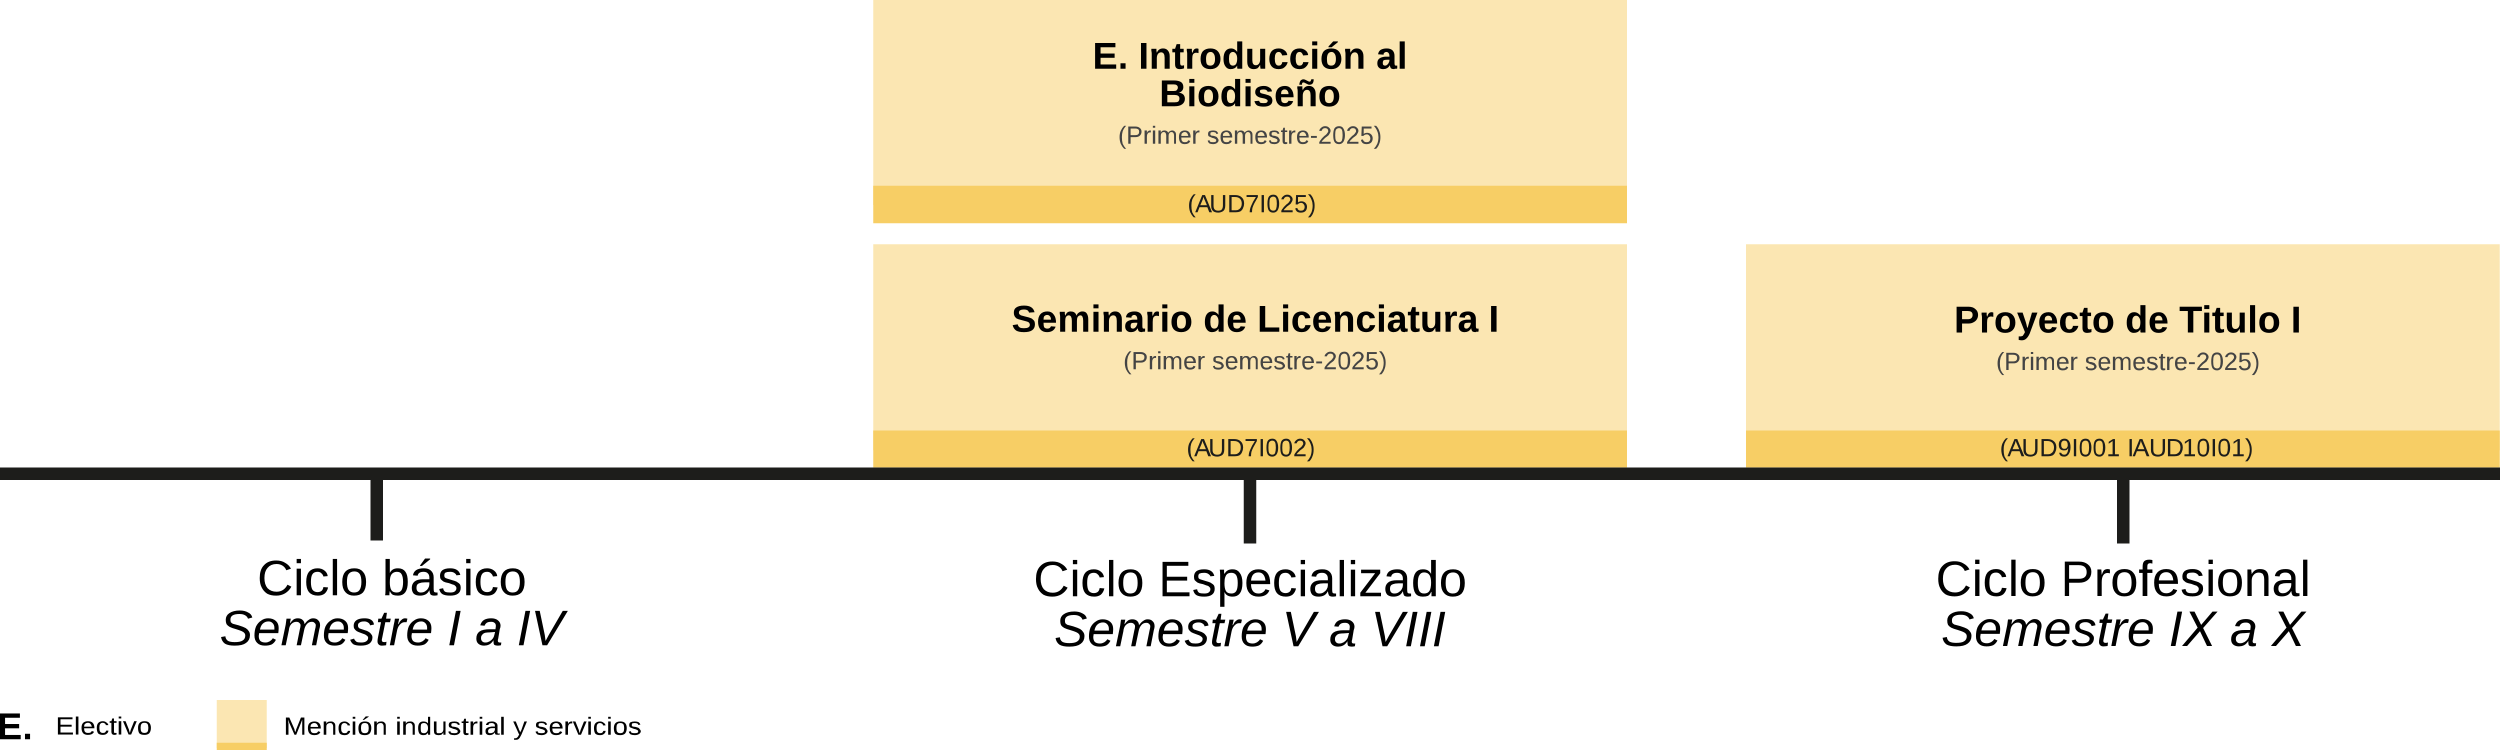
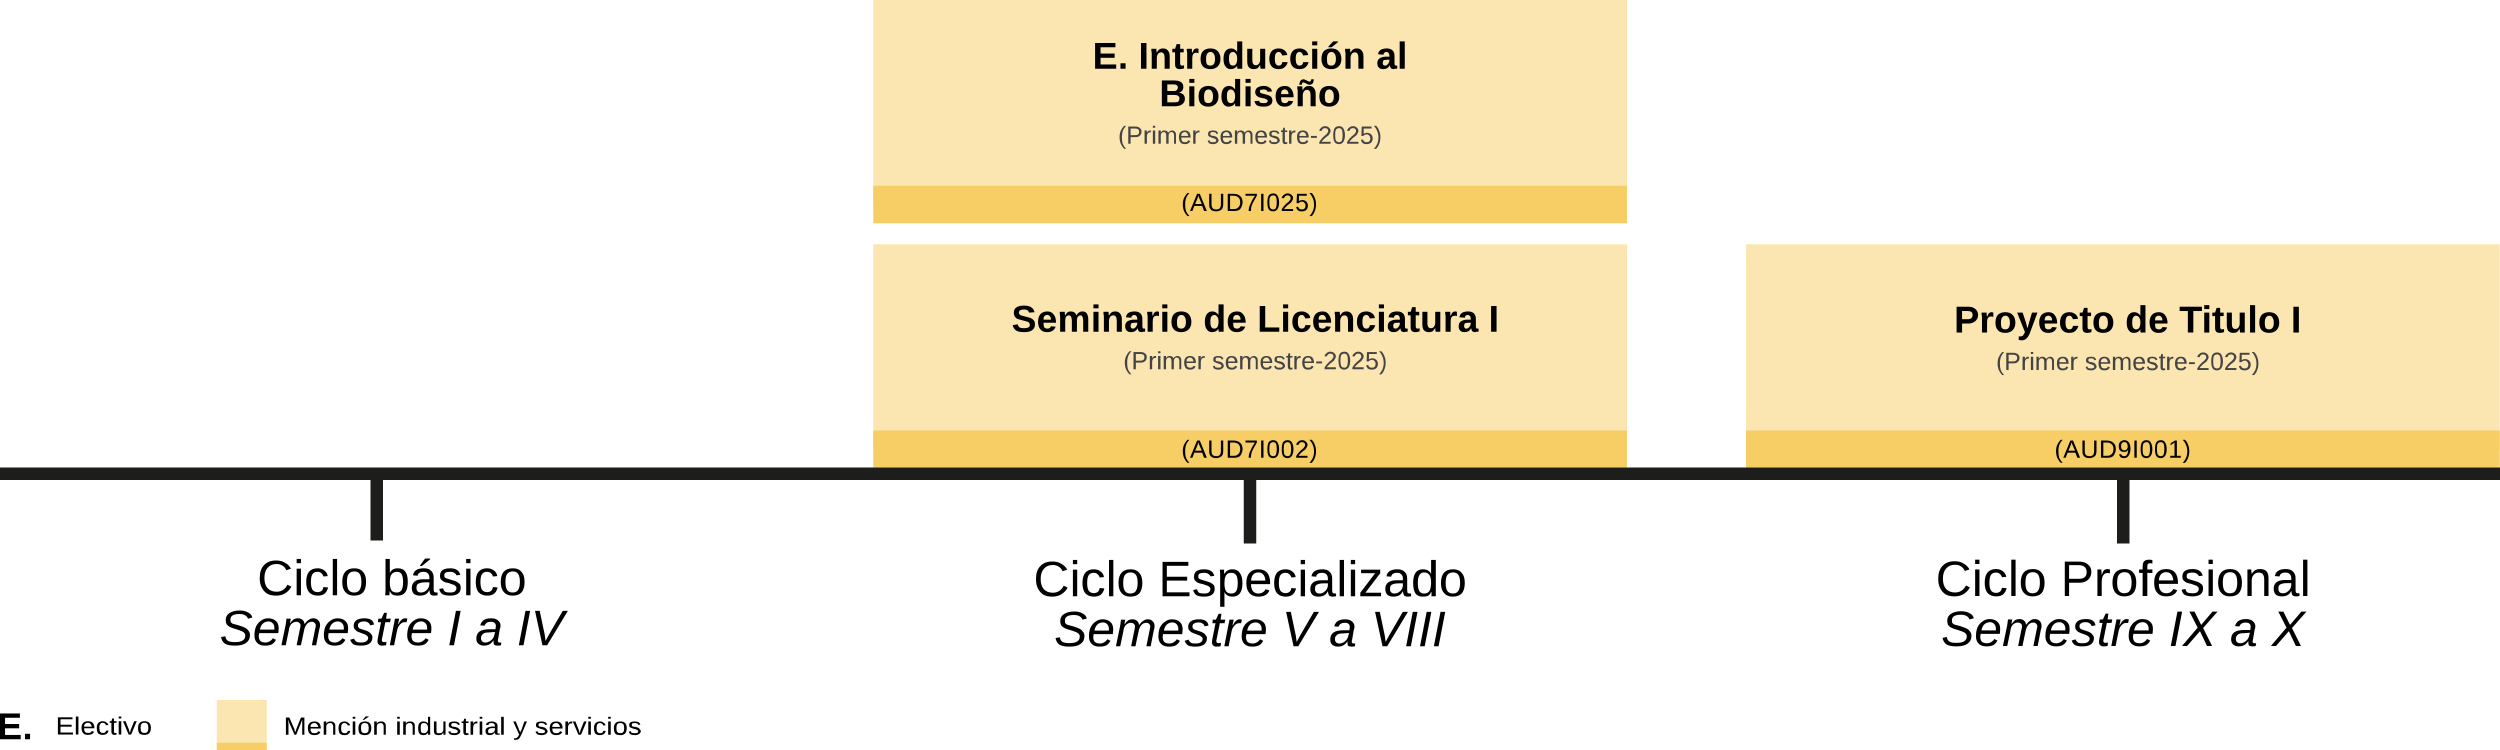
<svg xmlns="http://www.w3.org/2000/svg" id="Capa_1" data-name="Capa 1" viewBox="0 0 100 30">
  <defs>
    <style>
-       .cls-1, .cls-2, .cls-3, .cls-4, .cls-5, .cls-6, .cls-7, .cls-8, .cls-9, .cls-10 {
+       .cls-1 {
+         letter-spacing: .02em;
+       }
+ 
+       .cls-1, .cls-2, .cls-3, .cls-4 {
+         font-family: ArialMT, Arial;
+       }
+ 
+       .cls-1, .cls-3, .cls-4 {
+         font-size: 1px;
+       }
+ 
+       .cls-5, .cls-6, .cls-2, .cls-3, .cls-7, .cls-8, .cls-9, .cls-4 {
        isolation: isolate;
      }

-       .cls-1, .cls-4, .cls-5, .cls-8, .cls-10 {
-         font-family: ArialMT, Arial;
-       }
- 
-       .cls-1, .cls-11 {
-         letter-spacing: -.08em;
-       }
- 
-       .cls-1, .cls-5, .cls-8, .cls-10 {
-         font-size: 1px;
-       }
- 
-       .cls-1, .cls-8 {
-         fill: #1d1d1b;
-       }
- 
-       .cls-2, .cls-6 {
+       .cls-5, .cls-7 {
        font-family: Arial-BoldMT, Arial;
        font-size: 1.5px;
        font-weight: 700;
      }

-       .cls-12, .cls-13 {
+       .cls-10, .cls-11 {
        fill: none;
      }

-       .cls-4, .cls-7 {
+       .cls-2, .cls-8 {
        font-size: 2px;
      }

-       .cls-5 {
+       .cls-3 {
        fill: #444;
      }

-       .cls-14 {
+       .cls-7 {
        letter-spacing: -.02em;
      }

-       .cls-6 {
-         letter-spacing: -.02em;
-       }
- 
-       .cls-7 {
+       .cls-8 {
        font-family: Arial-ItalicMT, Arial;
        font-style: italic;
      }

      .cls-9 {
        opacity: .5;
      }

-       .cls-9, .cls-15 {
+       .cls-9, .cls-12 {
        fill: #f7ce65;
      }

-       .cls-13 {
+       .cls-11 {
        stroke: #1d1d1b;
        stroke-miterlimit: 10;
        stroke-width: .5px;
      }
    </style>
  </defs>
  <g id="Simbología">
    <g>
      <rect class="cls-9" x="8.67" y="28" width="2" height="1.92" />
-       <rect class="cls-15" x="8.67" y="29.71" width="2" height=".29" />
-     </g>
-     <g class="cls-3">
-       <text class="cls-10" transform="translate(11.35 29.39) scale(1.1 1)">
-         <tspan x="0" y="0">Mención industrial y servicios</tspan>
-       </text>
-     </g>
-     <g>
-       <g class="cls-3">
-         <text class="cls-10" transform="translate(2.23 29.38) scale(1.1 1)">
-           <tspan x="0" y="0">Electivo</tspan>
-         </text>
-       </g>
-       <g class="cls-3">
-         <text class="cls-2" transform="translate(-.11 29.57)">
-           <tspan x="0" y="0">E.</tspan>
-         </text>
+       <rect class="cls-12" x="8.67" y="29.71" width="2" height=".29" />
+     </g>
+     <g class="cls-6">
+       <g class="cls-6">
+         <text class="cls-4" transform="translate(11.35 29.39) scale(1.1 1)">
+           <tspan x="0" y="0">Mención industrial y servicios</tspan>
+         </text>
+       </g>
+     </g>
+     <g>
+       <g class="cls-6">
+         <g class="cls-6">
+           <text class="cls-4" transform="translate(2.23 29.38) scale(1.1 1)">
+             <tspan x="0" y="0">Electivo</tspan>
+           </text>
+         </g>
+       </g>
+       <g class="cls-6">
+         <g class="cls-6">
+           <text class="cls-5" transform="translate(-.11 29.57)">
+             <tspan x="0" y="0">E.</tspan>
+           </text>
+         </g>
      </g>
    </g>
  </g>
  <g id="Cuadros">
    <g>
      <rect class="cls-9" x="69.84" y="9.77" width="30.15" height="8.25" />
-       <rect class="cls-15" x="69.84" y="17.22" width="30.15" height="1.49" />
+       <rect class="cls-12" x="69.84" y="17.22" width="30.15" height="1.49" />
    </g>
    <g>
      <rect class="cls-9" x="34.93" y="9.77" width="30.15" height="8.24" />
-       <rect class="cls-15" x="34.93" y="17.22" width="30.15" height="1.49" />
-     </g>
-     <g class="cls-3">
-       <text class="cls-2" transform="translate(40.46 13.27)">
-         <tspan x="0" y="0">Seminario de Licenciatura I </tspan>
-       </text>
-       <text class="cls-5" transform="translate(44.93 14.77)">
-         <tspan x="0" y="0">(Primer semestre-2025)</tspan>
-       </text>
-     </g>
-     <g class="cls-3">
-       <text class="cls-2" transform="translate(78.17 13.3)">
-         <tspan x="0" y="0">Proyecto de </tspan>
-       </text>
-       <text class="cls-6" transform="translate(87.17 13.3)">
-         <tspan x="0" y="0">T</tspan>
-       </text>
-       <text class="cls-2" transform="translate(88.06 13.3)">
-         <tspan x="0" y="0">itulo I</tspan>
-       </text>
-       <text class="cls-5" transform="translate(79.84 14.8)">
-         <tspan x="0" y="0">(Primer semestre-2025)</tspan>
-       </text>
+       <rect class="cls-12" x="34.93" y="17.22" width="30.15" height="1.49" />
+     </g>
+     <g class="cls-6">
+       <g class="cls-6">
+         <text class="cls-5" transform="translate(40.46 13.27)">
+           <tspan x="0" y="0">Seminario de Licenciatura I</tspan>
+         </text>
+       </g>
+       <g class="cls-6">
+         <text class="cls-3" transform="translate(44.93 14.77)">
+           <tspan x="0" y="0">(Primer semestre-2025)</tspan>
+         </text>
+       </g>
+     </g>
+     <g class="cls-6">
+       <g class="cls-6">
+         <text class="cls-5" transform="translate(78.17 13.3)">
+           <tspan x="0" y="0">Proyecto de</tspan>
+         </text>
+       </g>
+       <g class="cls-6">
+         <text class="cls-7" transform="translate(87.17 13.3)">
+           <tspan x="0" y="0">T</tspan>
+         </text>
+       </g>
+       <g class="cls-6">
+         <text class="cls-5" transform="translate(88.06 13.3)">
+           <tspan x="0" y="0">itulo I</tspan>
+         </text>
+       </g>
+       <g class="cls-6">
+         <text class="cls-3" transform="translate(79.84 14.8)">
+           <tspan x="0" y="0">(Primer semestre-2025)</tspan>
+         </text>
+       </g>
    </g>
    <g>
      <g>
        <rect class="cls-9" x="34.93" y="0" width="30.15" height="8.2" />
-         <rect class="cls-15" x="34.93" y="7.43" width="30.15" height="1.5" />
-       </g>
-       <g class="cls-3">
-         <text class="cls-2" transform="translate(43.71 2.75)">
-           <tspan x="0" y="0">E. Introducción al </tspan>
-         </text>
-         <text class="cls-2" transform="translate(46.38 4.25)">
-           <tspan x="0" y="0">Biodiseño</tspan>
-         </text>
-         <text class="cls-5" transform="translate(44.72 5.75)">
-           <tspan x="0" y="0">(Primer semestre-2025)</tspan>
-         </text>
-       </g>
-       <g class="cls-3">
-         <text class="cls-8" transform="translate(47.5 8.49)">
-           <tspan class="cls-14" x="0" y="0">(</tspan>
-           <tspan class="cls-11" x=".31" y="0">A</tspan>
-         </text>
-         <text class="cls-8" transform="translate(48.37 8.49)">
-           <tspan x="0" y="0">UD7I025)</tspan>
-         </text>
-       </g>
-     </g>
-     <g>
-       <rect class="cls-12" x="69.84" y="0" width="30.15" height="8.25" />
-       <rect class="cls-12" x="69.84" y="7.44" width="30.15" height="1.49" />
-     </g>
-     <g class="cls-3">
-       <text class="cls-8" transform="translate(47.46 18.25)">
-         <tspan class="cls-14" x="0" y="0">(</tspan>
-         <tspan class="cls-11" x=".31" y="0">A</tspan>
-       </text>
-       <text class="cls-8" transform="translate(48.33 18.25)">
-         <tspan x="0" y="0">UD7I002)</tspan>
-       </text>
-     </g>
-     <g class="cls-3">
-       <text class="cls-8" transform="translate(79.99 18.25)">
-         <tspan class="cls-14" x="0" y="0">(</tspan>
-         <tspan class="cls-11" x=".31" y="0">A</tspan>
-       </text>
-       <text class="cls-8" transform="translate(80.86 18.25)">
-         <tspan x="0" y="0">UD9I001 I</tspan>
-       </text>
-       <text class="cls-1" transform="translate(85.16 18.25)">
-         <tspan x="0" y="0" xml:space="preserve"> A</tspan>
-       </text>
-       <text class="cls-8" transform="translate(85.96 18.25)">
-         <tspan x="0" y="0">U</tspan>
-       </text>
-       <text class="cls-8" transform="translate(86.64 18.25)">
-         <tspan x="0" y="0">D</tspan>
-       </text>
-       <text class="cls-8" transform="translate(87.3 18.25)">
-         <tspan x="0" y="0">10I01)</tspan>
-       </text>
-     </g>
-     <g>
-       <rect class="cls-12" y="9.77" width="30.15" height="8.24" />
-       <rect class="cls-12" y="17.22" width="30.15" height="1.49" />
+         <rect class="cls-12" x="34.93" y="7.43" width="30.15" height="1.5" />
+       </g>
+       <g class="cls-6">
+         <g class="cls-6">
+           <text class="cls-5" transform="translate(43.71 2.75)">
+             <tspan x="0" y="0">E. Introducción al</tspan>
+           </text>
+         </g>
+         <g class="cls-6">
+           <text class="cls-5" transform="translate(46.38 4.25)">
+             <tspan x="0" y="0">Biodiseño</tspan>
+           </text>
+         </g>
+         <g class="cls-6">
+           <text class="cls-3" transform="translate(44.72 5.75)">
+             <tspan x="0" y="0">(Primer semestre-2025)</tspan>
+           </text>
+         </g>
+       </g>
+     </g>
+     <g>
+       <rect class="cls-10" x="69.84" y="0" width="30.15" height="8.25" />
+       <rect class="cls-10" x="69.84" y="7.44" width="30.15" height="1.49" />
+     </g>
+     <g>
+       <rect class="cls-10" y="9.77" width="30.15" height="8.24" />
+       <rect class="cls-10" y="17.22" width="30.15" height="1.49" />
    </g>
  </g>
  <g id="Línea">
    <g>
-       <line class="cls-13" x1="15.07" y1="21.62" x2="15.07" y2="18.82" />
-       <line class="cls-13" y1="18.95" x2="100" y2="18.95" />
-       <line class="cls-13" x1="50" y1="21.74" x2="50" y2="18.95" />
-       <line class="cls-13" x1="84.93" y1="21.74" x2="84.93" y2="18.95" />
-     </g>
-     <g class="cls-3">
-       <text class="cls-4" transform="translate(10.28 23.81)">
-         <tspan x="0" y="0">Ciclo básico</tspan>
-       </text>
-       <text class="cls-7" transform="translate(8.78 25.81)">
-         <tspan x="0" y="0">Semestre I a IV</tspan>
-       </text>
-     </g>
-     <g class="cls-3">
-       <text class="cls-4" transform="translate(41.33 23.85)">
-         <tspan x="0" y="0">Ciclo Especializado</tspan>
-       </text>
-       <text class="cls-7" transform="translate(42.16 25.85)">
-         <tspan x="0" y="0">Semestre V a VIII</tspan>
-       </text>
-     </g>
-     <g class="cls-3">
-       <text class="cls-4" transform="translate(77.42 23.84)">
-         <tspan x="0" y="0">Ciclo Profesional</tspan>
-       </text>
-       <text class="cls-7" transform="translate(77.64 25.84)">
-         <tspan x="0" y="0">Semestre IX a X</tspan>
-       </text>
+       <line class="cls-11" x1="15.07" y1="21.62" x2="15.07" y2="18.82" />
+       <line class="cls-11" y1="18.95" x2="100" y2="18.95" />
+       <line class="cls-11" x1="50" y1="21.74" x2="50" y2="18.95" />
+       <line class="cls-11" x1="84.93" y1="21.74" x2="84.93" y2="18.95" />
+     </g>
+     <g class="cls-6">
+       <g class="cls-6">
+         <text class="cls-2" transform="translate(10.28 23.81)">
+           <tspan x="0" y="0">Ciclo básico</tspan>
+         </text>
+       </g>
+       <g class="cls-6">
+         <text class="cls-8" transform="translate(8.78 25.81)">
+           <tspan x="0" y="0">Semestre I a IV</tspan>
+         </text>
+       </g>
+     </g>
+     <g class="cls-6">
+       <g class="cls-6">
+         <text class="cls-2" transform="translate(41.33 23.85)">
+           <tspan x="0" y="0">Ciclo Especializado</tspan>
+         </text>
+       </g>
+       <g class="cls-6">
+         <text class="cls-8" transform="translate(42.16 25.85)">
+           <tspan x="0" y="0">Semestre V a VIII</tspan>
+         </text>
+       </g>
+     </g>
+     <g class="cls-6">
+       <g class="cls-6">
+         <text class="cls-2" transform="translate(77.42 23.84)">
+           <tspan x="0" y="0">Ciclo Profesional</tspan>
+         </text>
+       </g>
+       <g class="cls-6">
+         <text class="cls-8" transform="translate(77.64 25.84)">
+           <tspan x="0" y="0">Semestre IX a X</tspan>
+         </text>
+       </g>
    </g>
  </g>
+   <text class="cls-1" transform="translate(47.25 8.44)">
+     <tspan x="0" y="0">(AUD7I025)</tspan>
+   </text>
+   <text class="cls-1" transform="translate(47.25 18.31)">
+     <tspan x="0" y="0">(AUD7I002)</tspan>
+   </text>
+   <text class="cls-1" transform="translate(82.18 18.31)">
+     <tspan x="0" y="0">(AUD9I001)</tspan>
+   </text>
</svg>
